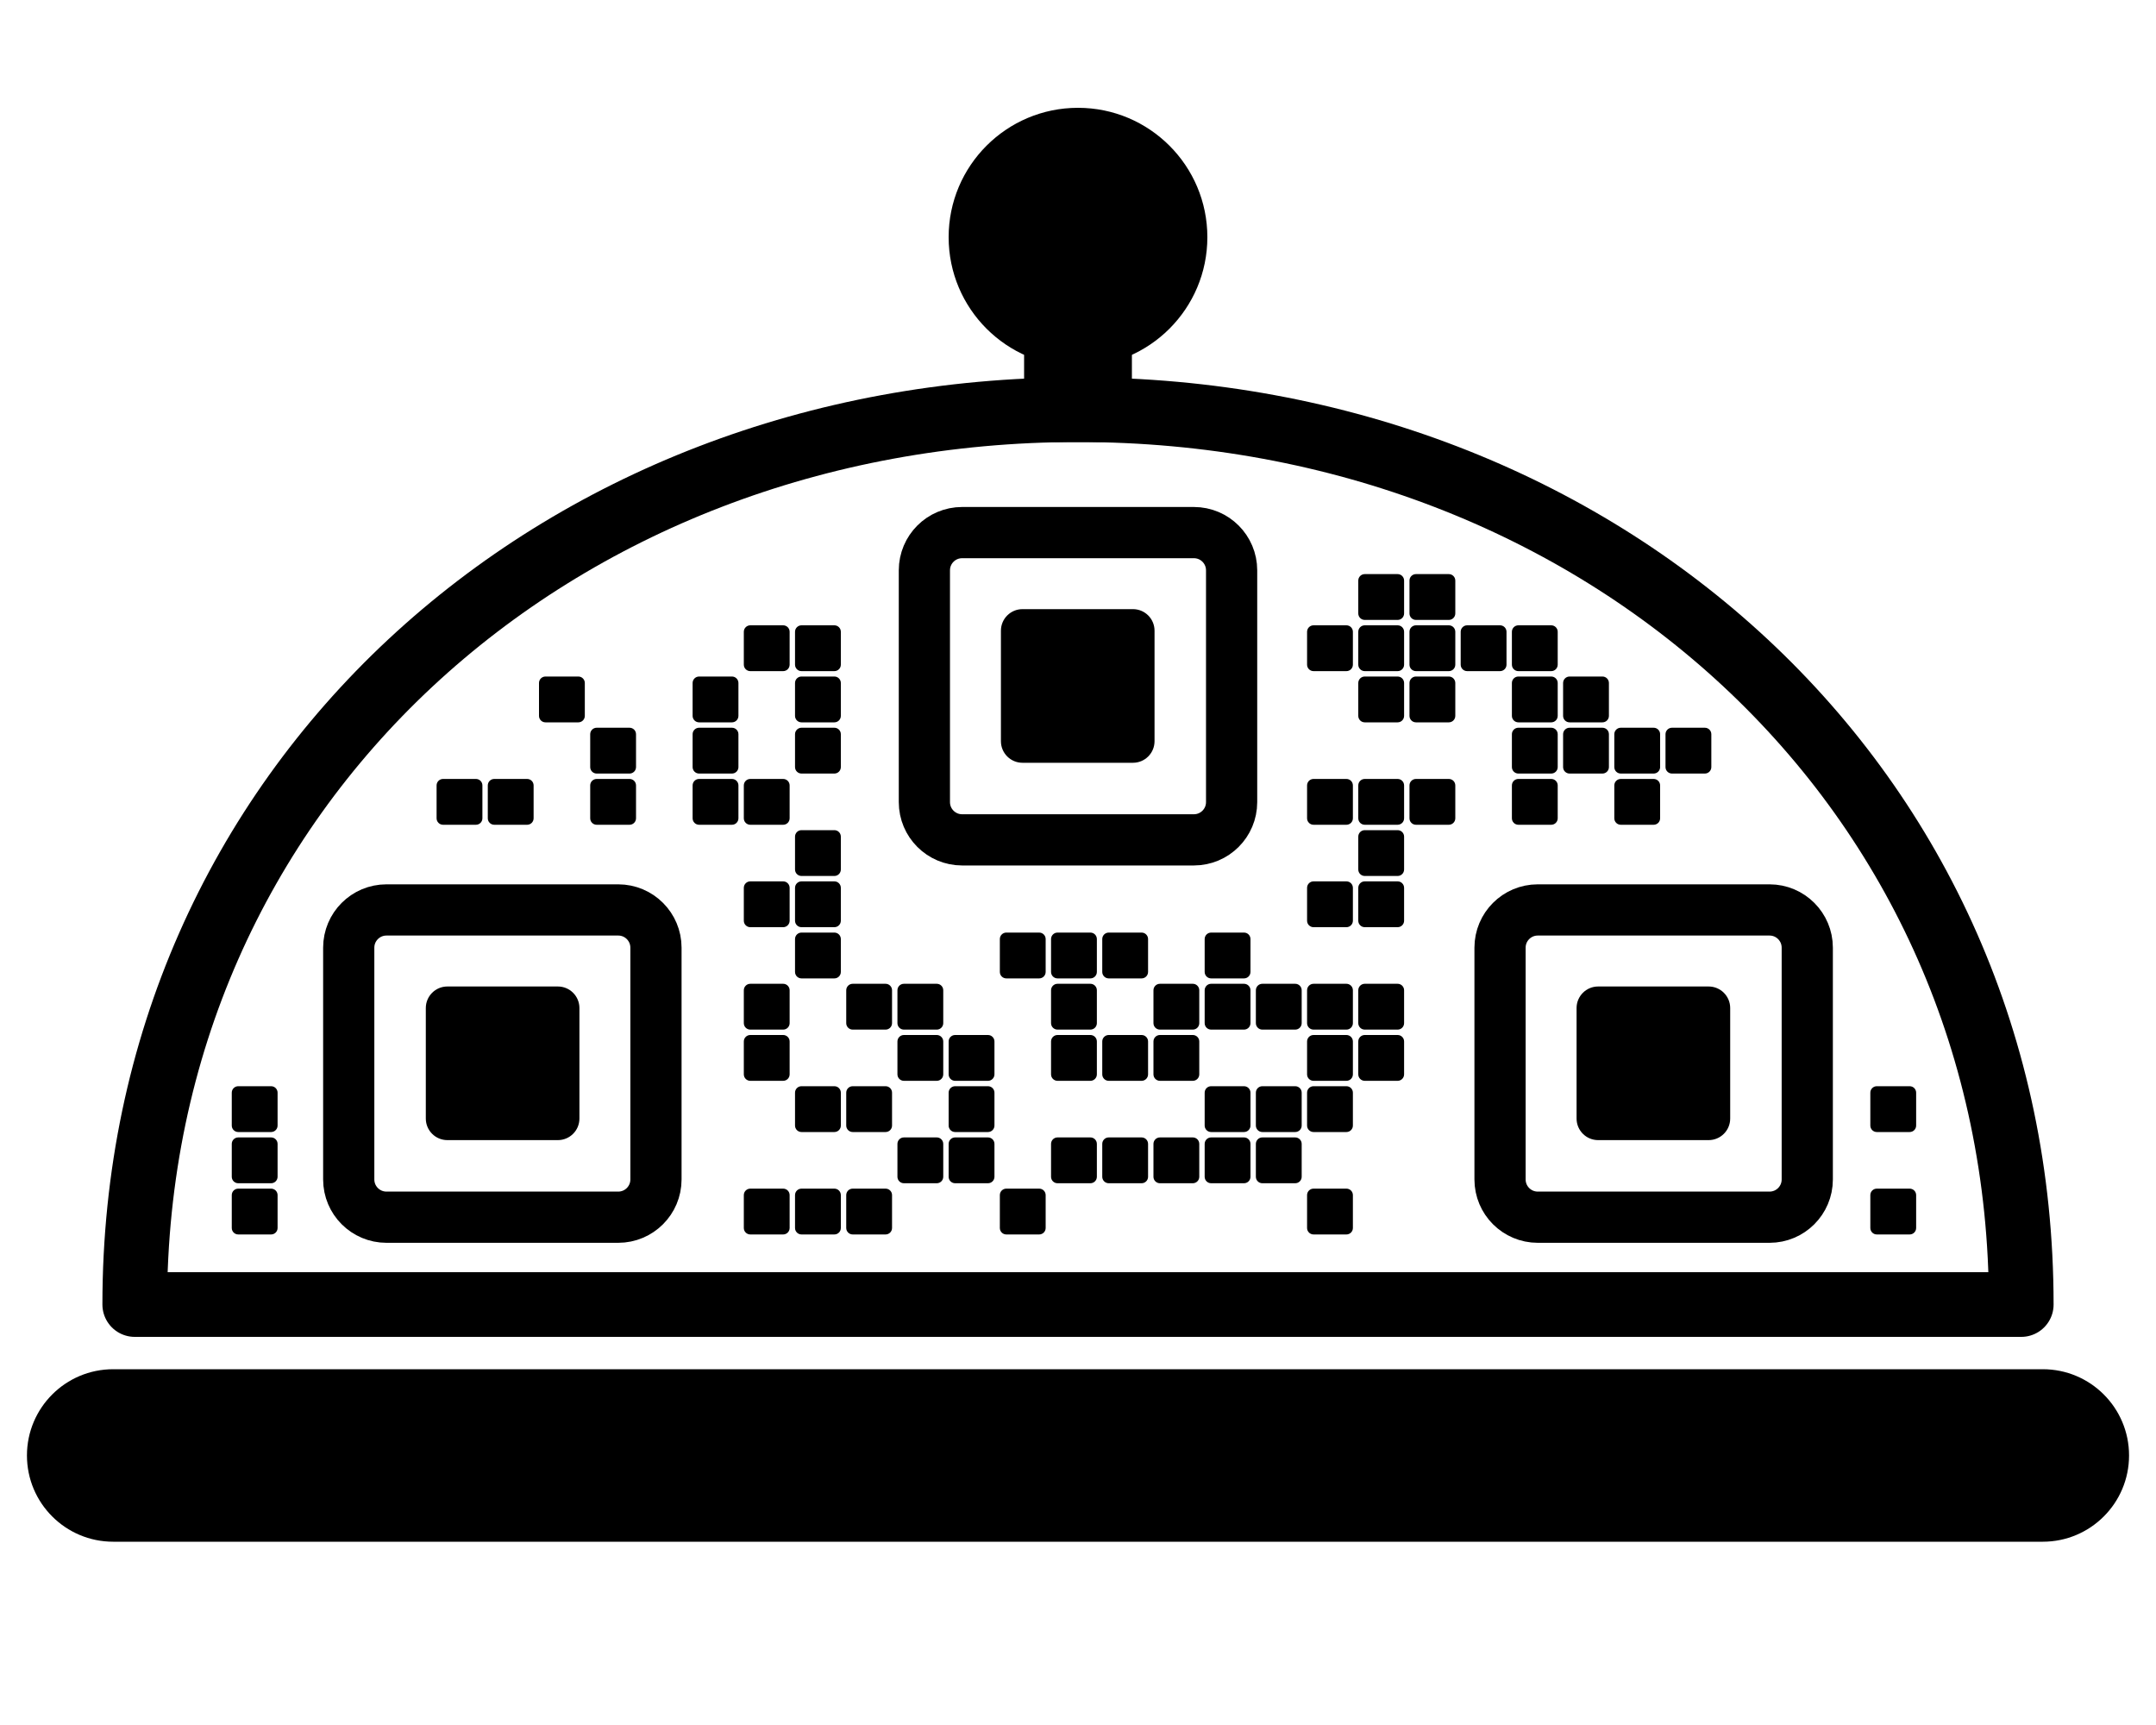
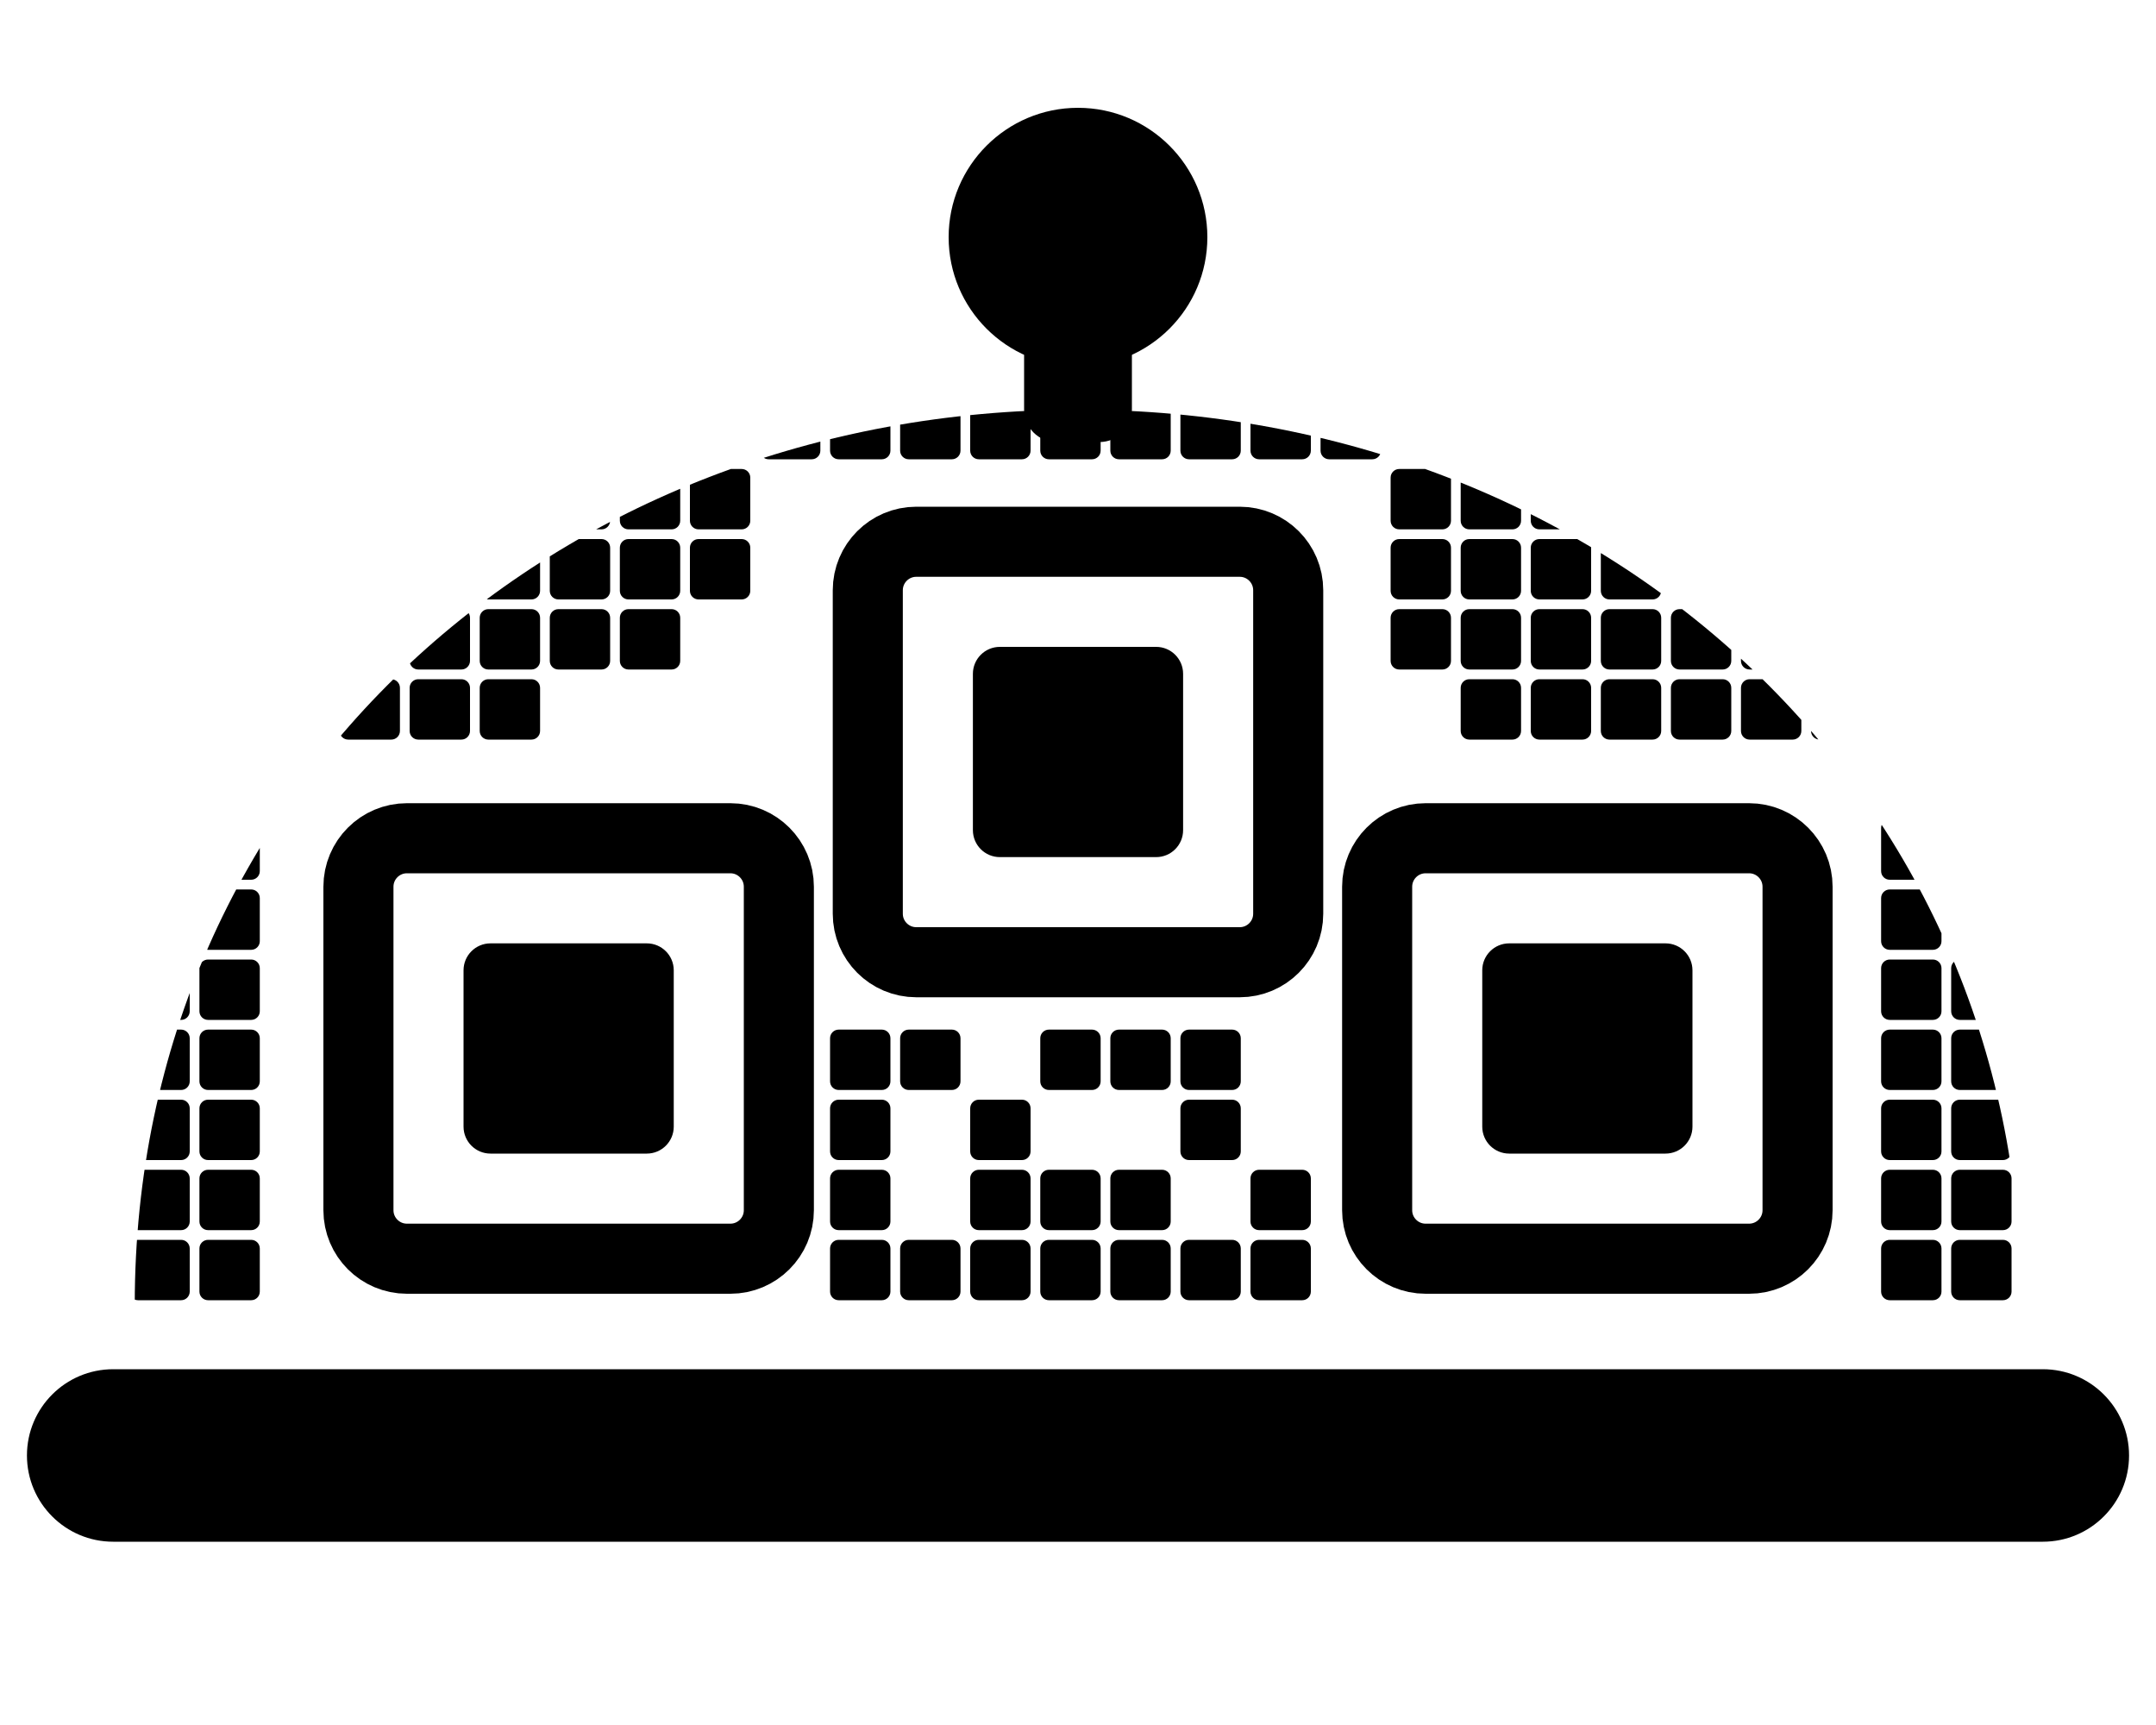
<svg xmlns="http://www.w3.org/2000/svg" viewBox="0 0 40 32" fill="#000">
+   <defs>
+     <clipPath id="dome">
+       <path d="M2.5 24.2C2.5 14.6 10.3 7.6 20 7.6S37.5 14.6 37.5 24.2Z" />
+     </clipPath>
+   </defs>
  <circle cx="20" cy="4.4" r="2.4" />
  <rect x="19" y="5.6" width="2" height="2.6" rx=".6" />
-   <path d="M2.5 24.2C2.5 14.6 10.3 7.6 20 7.6S37.5 14.6 37.5 24.2Z" fill="none" stroke="#000" stroke-width="1.2" stroke-linejoin="round" />
-   <rect x="6.47" y="16.88" width="5.70" height="5.70" rx=".7" fill="none" stroke="#000" stroke-width="0.95" />
-   <rect x="7.90" y="18.30" width="2.85" height="2.85" rx=".4" />
-   <rect x="27.83" y="16.88" width="5.70" height="5.70" rx=".7" fill="none" stroke="#000" stroke-width="0.95" />
-   <rect x="29.25" y="18.30" width="2.85" height="2.85" rx=".4" />
-   <rect x="17.15" y="9.88" width="5.70" height="5.70" rx=".7" fill="none" stroke="#000" stroke-width="0.95" />
-   <rect x="18.57" y="11.30" width="2.85" height="2.85" rx=".4" />
-   <rect x="25.20" y="10.65" width="0.85" height="0.85" rx=".12" />
-   <rect x="26.15" y="10.65" width="0.85" height="0.85" rx=".12" />
-   <rect x="13.80" y="11.60" width="0.85" height="0.85" rx=".12" />
-   <rect x="14.75" y="11.60" width="0.85" height="0.85" rx=".12" />
-   <rect x="24.25" y="11.60" width="0.85" height="0.85" rx=".12" />
-   <rect x="25.20" y="11.60" width="0.85" height="0.85" rx=".12" />
-   <rect x="26.15" y="11.60" width="0.85" height="0.85" rx=".12" />
-   <rect x="27.10" y="11.60" width="0.85" height="0.85" rx=".12" />
-   <rect x="28.05" y="11.60" width="0.85" height="0.85" rx=".12" />
-   <rect x="10.00" y="12.55" width="0.85" height="0.85" rx=".12" />
-   <rect x="12.85" y="12.55" width="0.85" height="0.85" rx=".12" />
-   <rect x="14.75" y="12.55" width="0.85" height="0.85" rx=".12" />
-   <rect x="25.20" y="12.55" width="0.85" height="0.85" rx=".12" />
-   <rect x="26.15" y="12.55" width="0.85" height="0.85" rx=".12" />
-   <rect x="28.05" y="12.55" width="0.85" height="0.85" rx=".12" />
-   <rect x="29.00" y="12.55" width="0.85" height="0.85" rx=".12" />
-   <rect x="10.95" y="13.50" width="0.85" height="0.85" rx=".12" />
-   <rect x="12.85" y="13.50" width="0.85" height="0.85" rx=".12" />
-   <rect x="14.75" y="13.50" width="0.85" height="0.85" rx=".12" />
-   <rect x="28.05" y="13.50" width="0.85" height="0.85" rx=".12" />
-   <rect x="29.00" y="13.50" width="0.85" height="0.85" rx=".12" />
-   <rect x="29.95" y="13.50" width="0.85" height="0.85" rx=".12" />
-   <rect x="30.90" y="13.50" width="0.85" height="0.85" rx=".12" />
-   <rect x="8.10" y="14.45" width="0.85" height="0.85" rx=".12" />
-   <rect x="9.05" y="14.45" width="0.85" height="0.85" rx=".12" />
-   <rect x="10.95" y="14.45" width="0.85" height="0.85" rx=".12" />
-   <rect x="12.85" y="14.45" width="0.85" height="0.85" rx=".12" />
-   <rect x="13.80" y="14.45" width="0.85" height="0.85" rx=".12" />
-   <rect x="24.25" y="14.45" width="0.85" height="0.85" rx=".12" />
-   <rect x="25.20" y="14.45" width="0.85" height="0.85" rx=".12" />
-   <rect x="26.15" y="14.45" width="0.85" height="0.85" rx=".12" />
-   <rect x="28.05" y="14.45" width="0.85" height="0.85" rx=".12" />
-   <rect x="29.95" y="14.45" width="0.85" height="0.85" rx=".12" />
-   <rect x="14.75" y="15.40" width="0.85" height="0.85" rx=".12" />
-   <rect x="25.20" y="15.40" width="0.85" height="0.85" rx=".12" />
-   <rect x="13.80" y="16.35" width="0.85" height="0.85" rx=".12" />
-   <rect x="14.75" y="16.35" width="0.85" height="0.85" rx=".12" />
-   <rect x="24.25" y="16.35" width="0.85" height="0.85" rx=".12" />
-   <rect x="25.20" y="16.35" width="0.85" height="0.85" rx=".12" />
-   <rect x="14.75" y="17.30" width="0.85" height="0.85" rx=".12" />
-   <rect x="18.55" y="17.30" width="0.85" height="0.85" rx=".12" />
-   <rect x="19.50" y="17.30" width="0.85" height="0.85" rx=".12" />
-   <rect x="20.45" y="17.30" width="0.85" height="0.85" rx=".12" />
-   <rect x="22.35" y="17.30" width="0.85" height="0.85" rx=".12" />
-   <rect x="13.80" y="18.25" width="0.85" height="0.85" rx=".12" />
-   <rect x="15.70" y="18.25" width="0.85" height="0.85" rx=".12" />
-   <rect x="16.65" y="18.25" width="0.85" height="0.85" rx=".12" />
-   <rect x="19.50" y="18.25" width="0.85" height="0.85" rx=".12" />
-   <rect x="21.40" y="18.25" width="0.85" height="0.85" rx=".12" />
-   <rect x="22.35" y="18.25" width="0.85" height="0.85" rx=".12" />
-   <rect x="23.30" y="18.25" width="0.85" height="0.85" rx=".12" />
-   <rect x="24.25" y="18.25" width="0.85" height="0.85" rx=".12" />
-   <rect x="25.20" y="18.25" width="0.85" height="0.85" rx=".12" />
-   <rect x="13.80" y="19.20" width="0.85" height="0.85" rx=".12" />
-   <rect x="16.65" y="19.20" width="0.85" height="0.85" rx=".12" />
-   <rect x="17.60" y="19.20" width="0.85" height="0.85" rx=".12" />
-   <rect x="19.50" y="19.20" width="0.85" height="0.85" rx=".12" />
-   <rect x="20.45" y="19.20" width="0.85" height="0.85" rx=".12" />
-   <rect x="21.40" y="19.20" width="0.85" height="0.85" rx=".12" />
-   <rect x="24.25" y="19.20" width="0.85" height="0.85" rx=".12" />
-   <rect x="25.20" y="19.20" width="0.85" height="0.85" rx=".12" />
-   <rect x="4.30" y="20.15" width="0.85" height="0.85" rx=".12" />
-   <rect x="14.75" y="20.15" width="0.85" height="0.85" rx=".12" />
-   <rect x="15.70" y="20.15" width="0.85" height="0.85" rx=".12" />
-   <rect x="17.60" y="20.15" width="0.85" height="0.85" rx=".12" />
-   <rect x="22.35" y="20.15" width="0.85" height="0.85" rx=".12" />
-   <rect x="23.30" y="20.15" width="0.85" height="0.85" rx=".12" />
-   <rect x="24.25" y="20.15" width="0.85" height="0.85" rx=".12" />
-   <rect x="34.70" y="20.15" width="0.85" height="0.85" rx=".12" />
-   <rect x="4.30" y="21.10" width="0.85" height="0.85" rx=".12" />
-   <rect x="16.65" y="21.10" width="0.85" height="0.85" rx=".12" />
-   <rect x="17.60" y="21.10" width="0.85" height="0.85" rx=".12" />
-   <rect x="19.50" y="21.10" width="0.85" height="0.85" rx=".12" />
-   <rect x="20.45" y="21.10" width="0.85" height="0.85" rx=".12" />
-   <rect x="21.40" y="21.10" width="0.85" height="0.85" rx=".12" />
-   <rect x="22.35" y="21.10" width="0.85" height="0.85" rx=".12" />
-   <rect x="23.30" y="21.10" width="0.85" height="0.85" rx=".12" />
-   <rect x="4.30" y="22.05" width="0.85" height="0.85" rx=".12" />
-   <rect x="13.80" y="22.05" width="0.85" height="0.85" rx=".12" />
-   <rect x="14.75" y="22.05" width="0.85" height="0.85" rx=".12" />
-   <rect x="15.70" y="22.05" width="0.85" height="0.85" rx=".12" />
-   <rect x="18.55" y="22.05" width="0.85" height="0.85" rx=".12" />
-   <rect x="24.25" y="22.05" width="0.85" height="0.85" rx=".12" />
-   <rect x="34.70" y="22.05" width="0.85" height="0.85" rx=".12" />
+   <g clip-path="url(#dome)">
+     <rect x="10.20" y="7.40" width="1.12" height="1.12" rx=".16" />
+     <rect x="11.50" y="7.40" width="1.12" height="1.12" rx=".16" />
+     <rect x="12.80" y="7.40" width="1.12" height="1.12" rx=".16" />
+     <rect x="14.10" y="7.40" width="1.12" height="1.12" rx=".16" />
+     <rect x="15.40" y="7.40" width="1.12" height="1.12" rx=".16" />
+     <rect x="16.70" y="7.40" width="1.12" height="1.12" rx=".16" />
+     <rect x="18.00" y="7.40" width="1.12" height="1.12" rx=".16" />
+     <rect x="19.30" y="7.40" width="1.12" height="1.12" rx=".16" />
+     <rect x="20.60" y="7.40" width="1.12" height="1.12" rx=".16" />
+     <rect x="21.90" y="7.40" width="1.12" height="1.12" rx=".16" />
+     <rect x="23.20" y="7.40" width="1.12" height="1.12" rx=".16" />
+     <rect x="24.50" y="7.40" width="1.12" height="1.12" rx=".16" />
+     <rect x="25.80" y="7.40" width="1.12" height="1.12" rx=".16" />
+     <rect x="27.10" y="7.40" width="1.12" height="1.12" rx=".16" />
+     <rect x="28.40" y="7.40" width="1.12" height="1.12" rx=".16" />
+     <rect x="29.70" y="7.40" width="1.12" height="1.12" rx=".16" />
+     <rect x="31.00" y="7.40" width="1.12" height="1.12" rx=".16" />
+     <rect x="36.20" y="7.40" width="1.12" height="1.12" rx=".16" />
+     <rect x="37.50" y="7.40" width="1.12" height="1.12" rx=".16" />
+     <rect x="2.40" y="8.70" width="1.12" height="1.12" rx=".16" />
+     <rect x="3.70" y="8.70" width="1.12" height="1.12" rx=".16" />
+     <rect x="6.30" y="8.70" width="1.12" height="1.12" rx=".16" />
+     <rect x="7.60" y="8.70" width="1.12" height="1.12" rx=".16" />
+     <rect x="8.90" y="8.70" width="1.12" height="1.12" rx=".16" />
+     <rect x="10.20" y="8.70" width="1.12" height="1.12" rx=".16" />
+     <rect x="11.50" y="8.70" width="1.12" height="1.12" rx=".16" />
+     <rect x="12.80" y="8.70" width="1.12" height="1.12" rx=".16" />
+     <rect x="25.80" y="8.70" width="1.12" height="1.12" rx=".16" />
+     <rect x="27.10" y="8.70" width="1.12" height="1.12" rx=".16" />
+     <rect x="28.40" y="8.70" width="1.12" height="1.12" rx=".16" />
+     <rect x="29.70" y="8.70" width="1.12" height="1.12" rx=".16" />
+     <rect x="31.00" y="8.70" width="1.12" height="1.12" rx=".16" />
+     <rect x="32.30" y="8.70" width="1.12" height="1.12" rx=".16" />
+     <rect x="33.60" y="8.70" width="1.12" height="1.12" rx=".16" />
+     <rect x="37.50" y="8.70" width="1.12" height="1.12" rx=".16" />
+     <rect x="3.70" y="10.00" width="1.12" height="1.12" rx=".16" />
+     <rect x="6.30" y="10.00" width="1.12" height="1.12" rx=".16" />
+     <rect x="7.60" y="10.00" width="1.12" height="1.12" rx=".16" />
+     <rect x="8.90" y="10.00" width="1.12" height="1.12" rx=".16" />
+     <rect x="10.20" y="10.00" width="1.12" height="1.12" rx=".16" />
+     <rect x="11.50" y="10.00" width="1.12" height="1.12" rx=".16" />
+     <rect x="12.80" y="10.00" width="1.12" height="1.12" rx=".16" />
+     <rect x="25.80" y="10.00" width="1.12" height="1.12" rx=".16" />
+     <rect x="27.10" y="10.00" width="1.12" height="1.12" rx=".16" />
+     <rect x="28.40" y="10.00" width="1.12" height="1.12" rx=".16" />
+     <rect x="29.70" y="10.00" width="1.12" height="1.12" rx=".16" />
+     <rect x="31.00" y="10.00" width="1.12" height="1.12" rx=".16" />
+     <rect x="32.30" y="10.00" width="1.12" height="1.12" rx=".16" />
+     <rect x="33.60" y="10.00" width="1.12" height="1.12" rx=".16" />
+     <rect x="34.90" y="10.00" width="1.12" height="1.12" rx=".16" />
+     <rect x="37.50" y="10.00" width="1.12" height="1.12" rx=".16" />
+     <rect x="2.40" y="11.30" width="1.12" height="1.12" rx=".16" />
+     <rect x="5.00" y="11.30" width="1.12" height="1.12" rx=".16" />
+     <rect x="6.30" y="11.30" width="1.12" height="1.12" rx=".16" />
+     <rect x="7.60" y="11.30" width="1.12" height="1.12" rx=".16" />
+     <rect x="8.90" y="11.30" width="1.12" height="1.12" rx=".16" />
+     <rect x="10.20" y="11.30" width="1.12" height="1.12" rx=".16" />
+     <rect x="11.50" y="11.30" width="1.12" height="1.12" rx=".16" />
+     <rect x="25.80" y="11.30" width="1.12" height="1.12" rx=".16" />
+     <rect x="27.10" y="11.30" width="1.12" height="1.12" rx=".16" />
+     <rect x="28.40" y="11.30" width="1.12" height="1.12" rx=".16" />
+     <rect x="29.70" y="11.30" width="1.12" height="1.12" rx=".16" />
+     <rect x="31.00" y="11.30" width="1.12" height="1.12" rx=".16" />
+     <rect x="32.30" y="11.30" width="1.12" height="1.12" rx=".16" />
+     <rect x="33.60" y="11.30" width="1.12" height="1.12" rx=".16" />
+     <rect x="36.20" y="11.30" width="1.12" height="1.12" rx=".16" />
+     <rect x="2.40" y="12.60" width="1.12" height="1.12" rx=".16" />
+     <rect x="3.70" y="12.60" width="1.12" height="1.12" rx=".16" />
+     <rect x="5.00" y="12.60" width="1.12" height="1.12" rx=".16" />
+     <rect x="6.30" y="12.60" width="1.12" height="1.12" rx=".16" />
+     <rect x="7.60" y="12.60" width="1.12" height="1.12" rx=".16" />
+     <rect x="8.90" y="12.60" width="1.12" height="1.12" rx=".16" />
+     <rect x="27.10" y="12.60" width="1.12" height="1.12" rx=".16" />
+     <rect x="28.40" y="12.60" width="1.12" height="1.12" rx=".16" />
+     <rect x="29.70" y="12.60" width="1.12" height="1.12" rx=".16" />
+     <rect x="31.00" y="12.60" width="1.12" height="1.12" rx=".16" />
+     <rect x="32.30" y="12.60" width="1.12" height="1.12" rx=".16" />
+     <rect x="33.60" y="12.60" width="1.12" height="1.12" rx=".16" />
+     <rect x="34.90" y="12.60" width="1.12" height="1.12" rx=".16" />
+     <rect x="36.20" y="12.60" width="1.12" height="1.12" rx=".16" />
+     <rect x="37.50" y="12.60" width="1.12" height="1.12" rx=".16" />
+     <rect x="2.40" y="13.90" width="1.12" height="1.12" rx=".16" />
+     <rect x="3.70" y="13.90" width="1.12" height="1.12" rx=".16" />
+     <rect x="34.90" y="13.90" width="1.12" height="1.12" rx=".16" />
+     <rect x="36.20" y="13.90" width="1.12" height="1.12" rx=".16" />
+     <rect x="2.40" y="15.20" width="1.12" height="1.12" rx=".16" />
+     <rect x="3.70" y="15.20" width="1.12" height="1.12" rx=".16" />
+     <rect x="34.90" y="15.20" width="1.12" height="1.12" rx=".16" />
+     <rect x="36.20" y="15.20" width="1.12" height="1.12" rx=".16" />
+     <rect x="37.50" y="15.20" width="1.12" height="1.12" rx=".16" />
+     <rect x="2.40" y="16.50" width="1.12" height="1.12" rx=".16" />
+     <rect x="3.70" y="16.50" width="1.12" height="1.12" rx=".16" />
+     <rect x="34.90" y="16.50" width="1.12" height="1.12" rx=".16" />
+     <rect x="36.20" y="16.50" width="1.12" height="1.12" rx=".16" />
+     <rect x="2.40" y="17.80" width="1.12" height="1.12" rx=".16" />
+     <rect x="3.70" y="17.80" width="1.12" height="1.12" rx=".16" />
+     <rect x="34.90" y="17.80" width="1.12" height="1.12" rx=".16" />
+     <rect x="36.20" y="17.80" width="1.12" height="1.12" rx=".16" />
+     <rect x="37.50" y="17.80" width="1.12" height="1.12" rx=".16" />
+     <rect x="2.40" y="19.10" width="1.12" height="1.12" rx=".16" />
+     <rect x="3.70" y="19.10" width="1.12" height="1.12" rx=".16" />
+     <rect x="15.40" y="19.10" width="1.12" height="1.12" rx=".16" />
+     <rect x="16.70" y="19.10" width="1.12" height="1.12" rx=".16" />
+     <rect x="19.30" y="19.10" width="1.12" height="1.12" rx=".16" />
+     <rect x="20.60" y="19.10" width="1.12" height="1.12" rx=".16" />
+     <rect x="21.90" y="19.10" width="1.12" height="1.12" rx=".16" />
+     <rect x="34.90" y="19.10" width="1.12" height="1.12" rx=".16" />
+     <rect x="36.20" y="19.10" width="1.12" height="1.12" rx=".16" />
+     <rect x="37.50" y="19.10" width="1.12" height="1.12" rx=".16" />
+     <rect x="2.40" y="20.40" width="1.12" height="1.12" rx=".16" />
+     <rect x="3.70" y="20.40" width="1.12" height="1.12" rx=".16" />
+     <rect x="15.40" y="20.40" width="1.12" height="1.12" rx=".16" />
+     <rect x="18.00" y="20.40" width="1.12" height="1.12" rx=".16" />
+     <rect x="21.90" y="20.40" width="1.12" height="1.12" rx=".16" />
+     <rect x="34.90" y="20.40" width="1.12" height="1.12" rx=".16" />
+     <rect x="36.20" y="20.40" width="1.12" height="1.12" rx=".16" />
+     <rect x="37.50" y="20.40" width="1.12" height="1.12" rx=".16" />
+     <rect x="2.40" y="21.70" width="1.12" height="1.12" rx=".16" />
+     <rect x="3.70" y="21.70" width="1.12" height="1.12" rx=".16" />
+     <rect x="15.40" y="21.70" width="1.12" height="1.12" rx=".16" />
+     <rect x="18.00" y="21.70" width="1.12" height="1.12" rx=".16" />
+     <rect x="19.30" y="21.70" width="1.12" height="1.12" rx=".16" />
+     <rect x="20.60" y="21.70" width="1.12" height="1.12" rx=".16" />
+     <rect x="23.20" y="21.70" width="1.12" height="1.12" rx=".16" />
+     <rect x="34.90" y="21.70" width="1.12" height="1.12" rx=".16" />
+     <rect x="36.20" y="21.70" width="1.12" height="1.12" rx=".16" />
+     <rect x="37.50" y="21.70" width="1.12" height="1.12" rx=".16" />
+     <rect x="2.40" y="23.00" width="1.12" height="1.12" rx=".16" />
+     <rect x="3.70" y="23.00" width="1.12" height="1.12" rx=".16" />
+     <rect x="15.40" y="23.00" width="1.12" height="1.12" rx=".16" />
+     <rect x="16.70" y="23.00" width="1.12" height="1.12" rx=".16" />
+     <rect x="18.00" y="23.00" width="1.12" height="1.12" rx=".16" />
+     <rect x="19.30" y="23.00" width="1.12" height="1.12" rx=".16" />
+     <rect x="20.60" y="23.00" width="1.12" height="1.12" rx=".16" />
+     <rect x="21.90" y="23.00" width="1.12" height="1.12" rx=".16" />
+     <rect x="23.20" y="23.00" width="1.12" height="1.12" rx=".16" />
+     <rect x="34.90" y="23.00" width="1.12" height="1.12" rx=".16" />
+     <rect x="36.20" y="23.00" width="1.12" height="1.12" rx=".16" />
+     <rect x="37.50" y="23.00" width="1.12" height="1.12" rx=".16" />
+     <rect x="6.65" y="15.55" width="7.80" height="7.80" rx=".9" fill="none" stroke="#000" stroke-width="1.30" />
+     <rect x="8.60" y="17.50" width="3.90" height="3.90" rx=".5" />
+     <rect x="25.55" y="15.55" width="7.80" height="7.80" rx=".9" fill="none" stroke="#000" stroke-width="1.30" />
+     <rect x="27.50" y="17.50" width="3.90" height="3.90" rx=".5" />
+     <rect x="16.10" y="10.05" width="7.80" height="7.80" rx=".9" fill="none" stroke="#000" stroke-width="1.30" />
+     <rect x="18.05" y="12.00" width="3.90" height="3.90" rx=".5" />
+   </g>
  <rect x=".5" y="25.4" width="39" height="3.2" rx="1.6" />
</svg>
